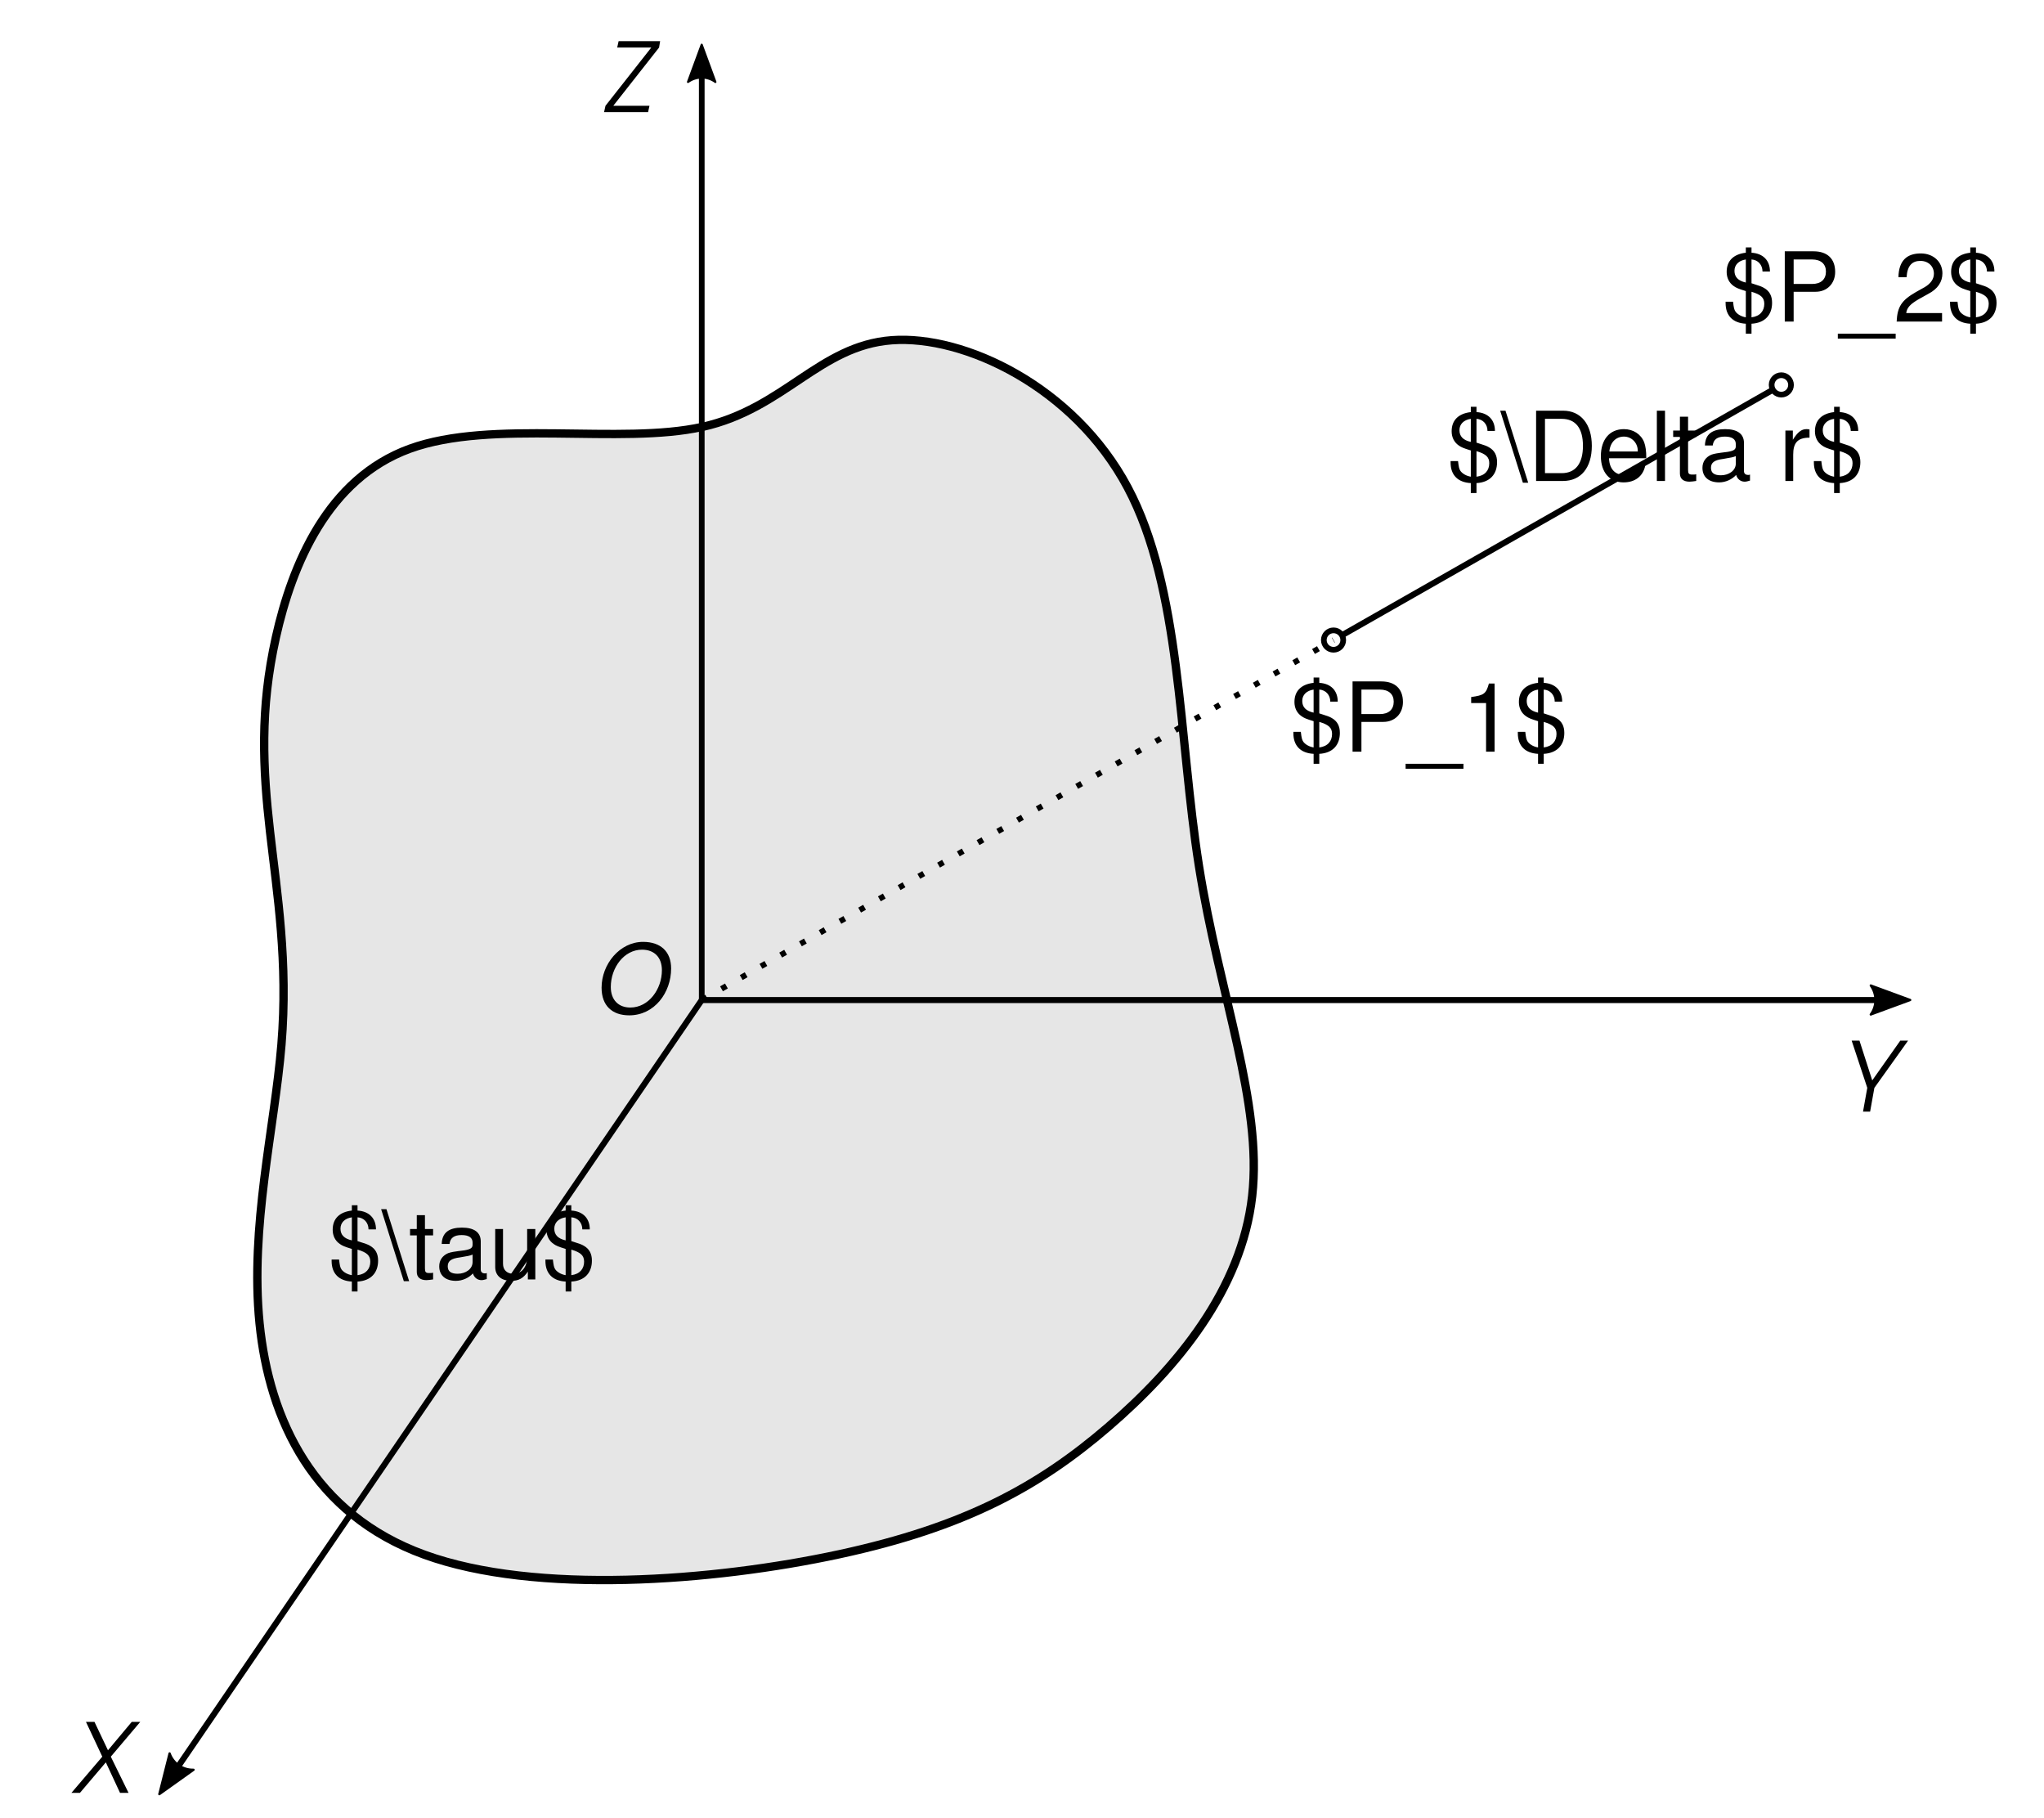
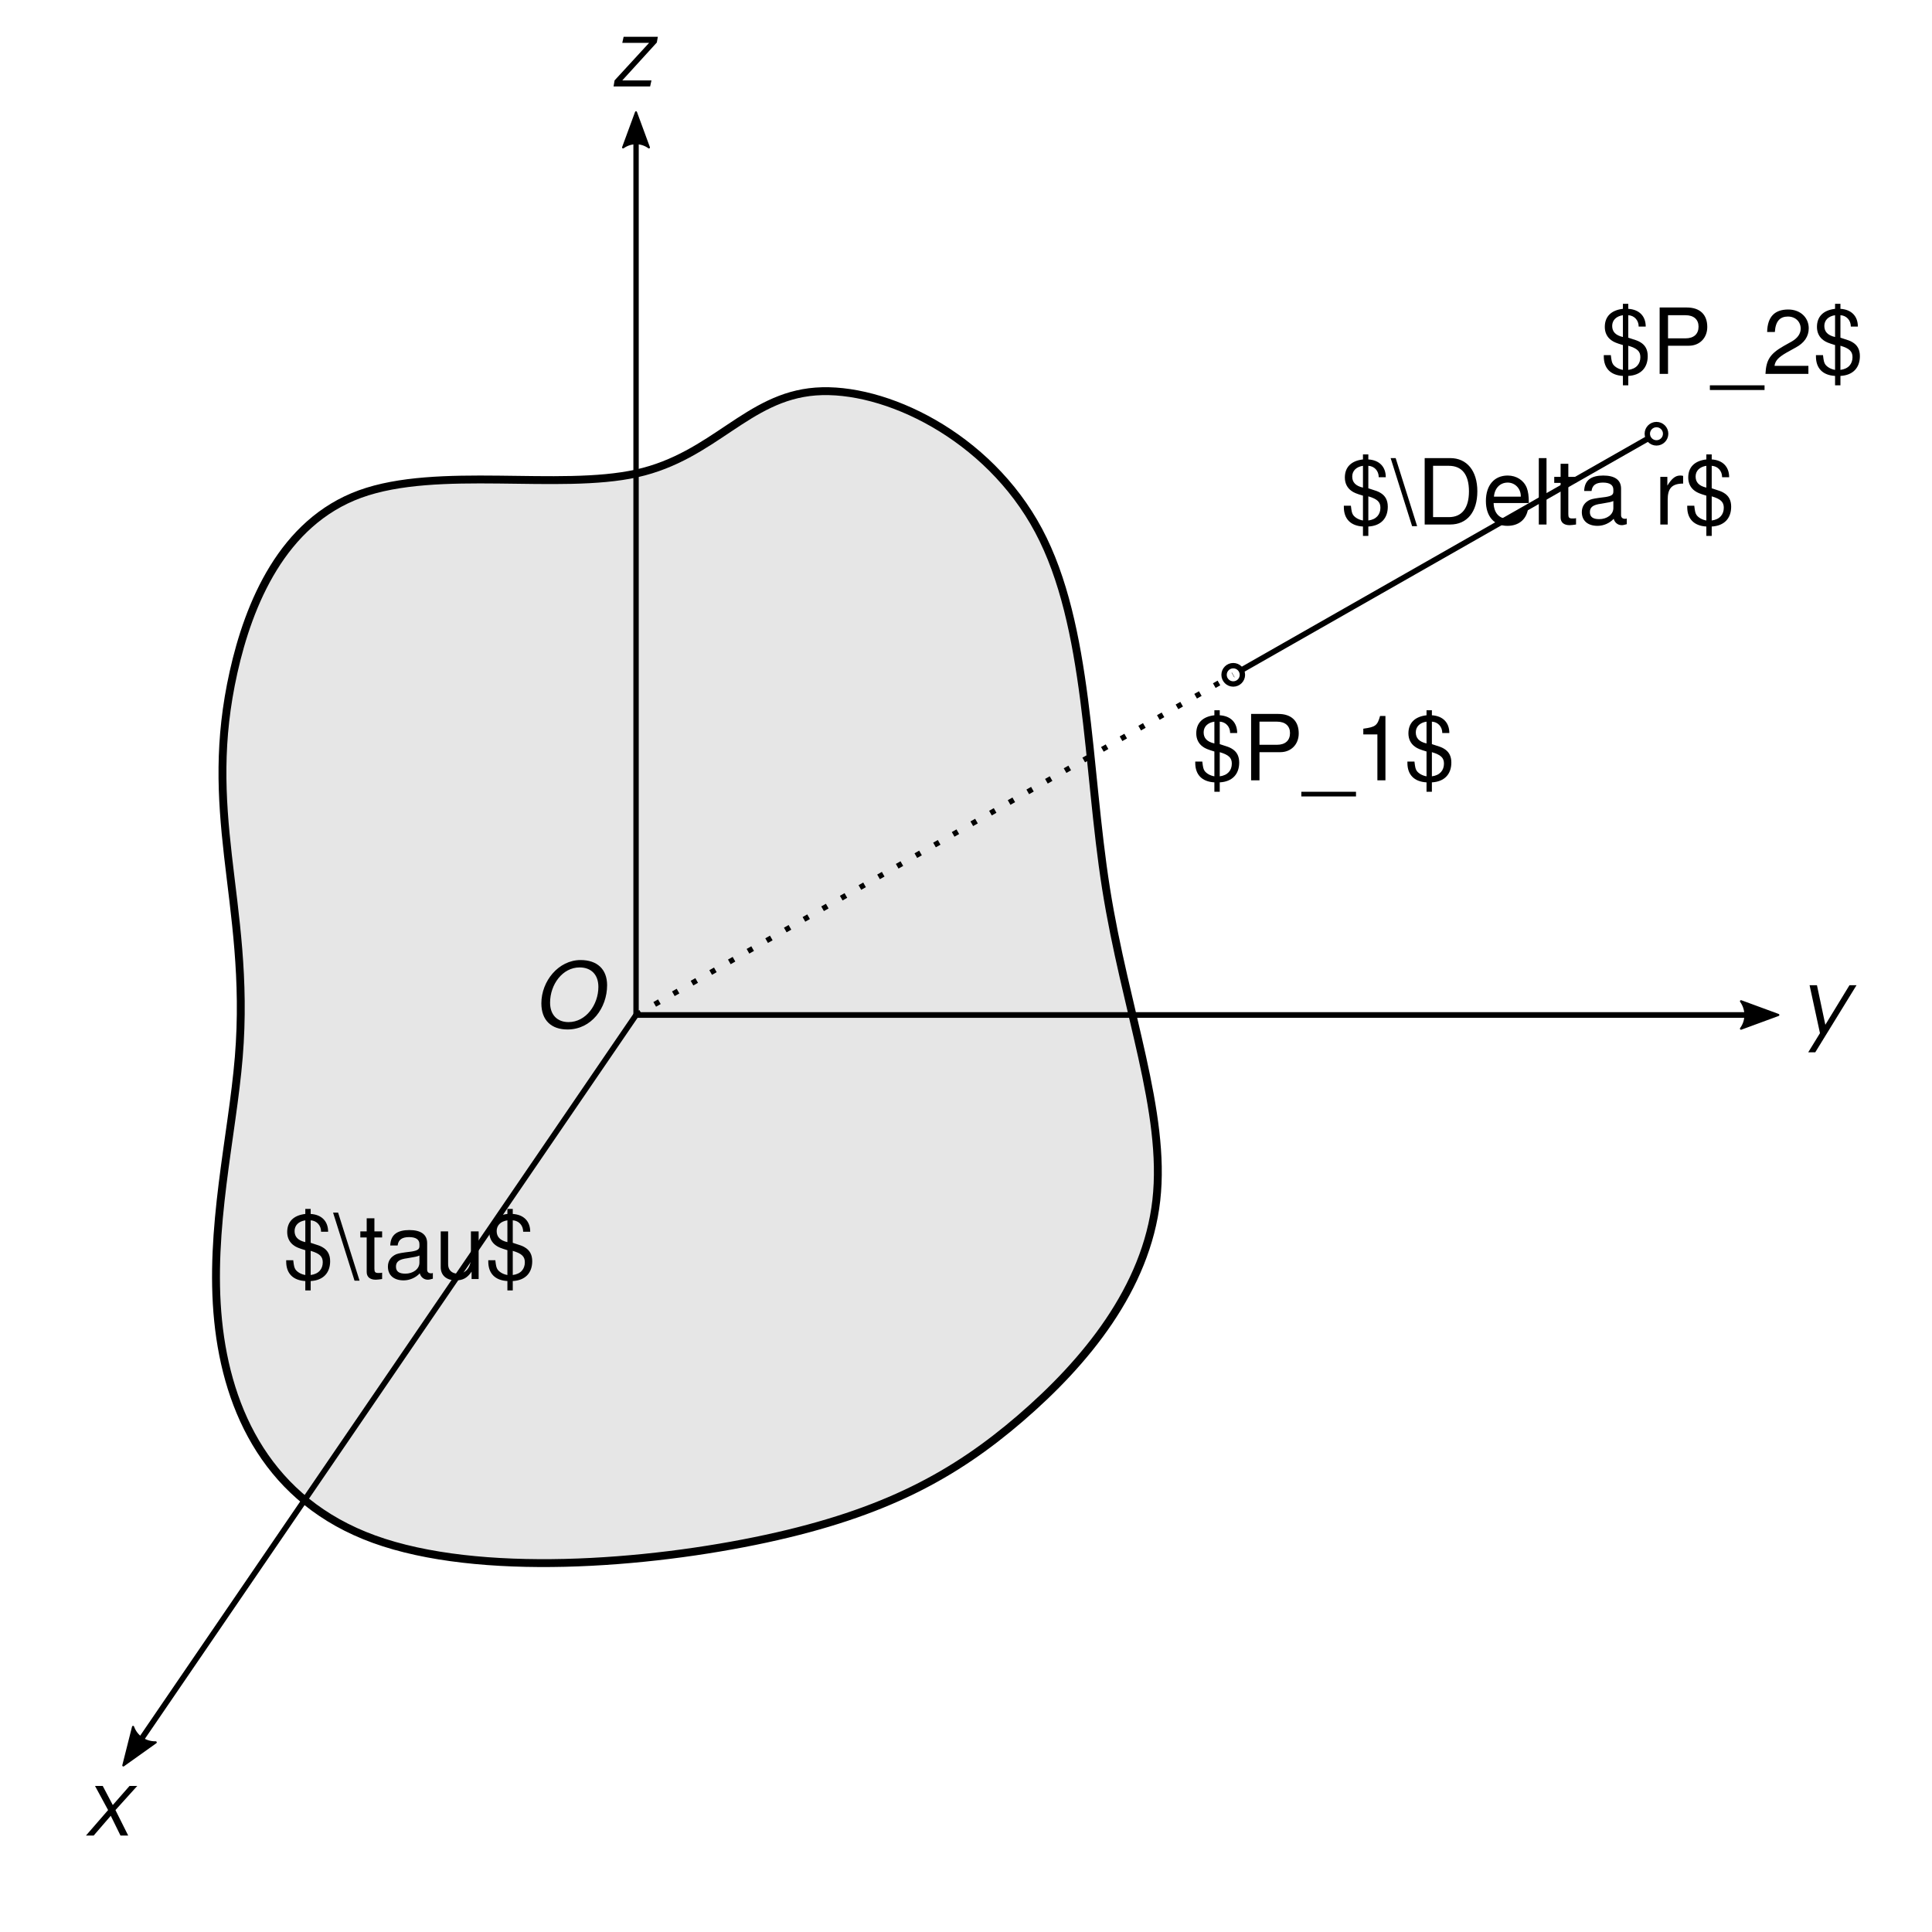
- <svg xmlns="http://www.w3.org/2000/svg" xmlns:ns1="http://www.openswatchbook.org/uri/2009/osb" width="90mm" height="80mm" viewBox="0 0 90 80" version="1.1" id="svg8">
+ <svg xmlns="http://www.w3.org/2000/svg" xmlns:ns1="http://www.openswatchbook.org/uri/2009/osb" width="90mm" height="90mm" viewBox="0 0 90 90" version="1.1" id="svg8">
  <defs id="defs2">
    <marker style="overflow:visible" id="marker1545" refX="0" refY="0" orient="auto">
      <path transform="scale(0.6)" d="M 8.719,4.034 -2.207,0.016 8.719,-4.002 c -1.745,2.372 -1.735,5.617 -6e-7,8.035 z" style="fill:#000000;fill-opacity:1;fill-rule:evenodd;stroke:#000000;stroke-width:0.625;stroke-linejoin:round;stroke-opacity:1" id="path1543" />
    </marker>
    <marker style="overflow:visible" id="marker1361" refX="0" refY="0" orient="auto">
      <path transform="scale(-0.6)" d="M 8.719,4.034 -2.207,0.016 8.719,-4.002 c -1.745,2.372 -1.735,5.617 -6e-7,8.035 z" style="fill:#000000;fill-opacity:1;fill-rule:evenodd;stroke:#000000;stroke-width:0.625;stroke-linejoin:round;stroke-opacity:1" id="path1359" />
    </marker>
    <linearGradient id="linearGradient1205" ns1:paint="solid">
      <stop style="stop-color:#000000;stop-opacity:1;" offset="0" id="stop1203" />
    </linearGradient>
    <marker style="overflow:visible" id="marker3811" refX="0" refY="0" orient="auto">
      <path transform="scale(-0.6)" d="M 8.719,4.034 -2.207,0.016 8.719,-4.002 c -1.745,2.372 -1.735,5.617 -6e-7,8.035 z" style="fill:#000000;fill-opacity:1;fill-rule:evenodd;stroke:#000000;stroke-width:0.625;stroke-linejoin:round;stroke-opacity:1" id="path3809" />
    </marker>
    <marker style="overflow:visible" id="Arrow1Mstart" refX="0" refY="0" orient="auto">
      <path transform="matrix(0.4,0,0,0.4,4,0)" style="fill:#000000;fill-opacity:1;fill-rule:evenodd;stroke:#000000;stroke-width:1pt;stroke-opacity:1" d="M 0,0 5,-5 -12.5,0 5,5 Z" id="path2093" />
    </marker>
    <marker style="overflow:visible" id="marker1847" refX="0" refY="0" orient="auto">
      <path transform="scale(-0.6)" d="M 8.719,4.034 -2.207,0.016 8.719,-4.002 c -1.745,2.372 -1.735,5.617 -6e-7,8.035 z" style="fill:#000000;fill-opacity:1;fill-rule:evenodd;stroke:#000000;stroke-width:0.625;stroke-linejoin:round;stroke-opacity:1" id="path1845" />
    </marker>
    <marker style="overflow:visible" id="Arrow2Mstart" refX="0" refY="0" orient="auto">
      <path transform="scale(0.6)" d="M 8.719,4.034 -2.207,0.016 8.719,-4.002 c -1.745,2.372 -1.735,5.617 -6e-7,8.035 z" style="fill:#000000;fill-opacity:1;fill-rule:evenodd;stroke:#000000;stroke-width:0.625;stroke-linejoin:round;stroke-opacity:1" id="path891" />
    </marker>
    <marker style="overflow:visible" id="marker1347" refX="0" refY="0" orient="auto">
      <path transform="matrix(-0.8,0,0,-0.8,-10,0)" style="fill:#000000;fill-opacity:1;fill-rule:evenodd;stroke:#000000;stroke-width:1pt;stroke-opacity:1" d="M 0,0 5,-5 -12.5,0 5,5 Z" id="path1345" />
    </marker>
    <marker style="overflow:visible" id="marker1259" refX="0" refY="0" orient="auto">
      <path transform="scale(-0.6)" d="M 8.719,4.034 -2.207,0.016 8.719,-4.002 c -1.745,2.372 -1.735,5.617 -6e-7,8.035 z" style="fill:#000000;fill-opacity:1;fill-rule:evenodd;stroke:#000000;stroke-width:0.625;stroke-linejoin:round;stroke-opacity:1" id="path1257" />
    </marker>
    <marker style="overflow:visible" id="Arrow2Mend" refX="0" refY="0" orient="auto">
      <path transform="scale(-0.6)" d="M 8.719,4.034 -2.207,0.016 8.719,-4.002 c -1.745,2.372 -1.735,5.617 -6e-7,8.035 z" style="fill:#000000;fill-opacity:1;fill-rule:evenodd;stroke:#000000;stroke-width:0.625;stroke-linejoin:round;stroke-opacity:1" id="path894" />
    </marker>
    <marker style="overflow:visible" id="Arrow1Mend" refX="0" refY="0" orient="auto">
      <path transform="matrix(-0.4,0,0,-0.4,-4,0)" style="fill:#000000;fill-opacity:1;fill-rule:evenodd;stroke:#000000;stroke-width:1pt;stroke-opacity:1" d="M 0,0 5,-5 -12.5,0 5,5 Z" id="path876" />
    </marker>
    <marker style="overflow:visible" id="Arrow2Lend" refX="0" refY="0" orient="auto">
      <path transform="matrix(-1.1,0,0,-1.1,-1.1,0)" d="M 8.719,4.034 -2.207,0.016 8.719,-4.002 c -1.745,2.372 -1.735,5.617 -6e-7,8.035 z" style="fill:#000000;fill-opacity:1;fill-rule:evenodd;stroke:#000000;stroke-width:0.625;stroke-linejoin:round;stroke-opacity:1" id="path888" />
    </marker>
    <marker style="overflow:visible" id="Arrow1Lend" refX="0" refY="0" orient="auto">
      <path transform="matrix(-0.8,0,0,-0.8,-10,0)" style="fill:#000000;fill-opacity:1;fill-rule:evenodd;stroke:#000000;stroke-width:1pt;stroke-opacity:1" d="M 0,0 5,-5 -12.5,0 5,5 Z" id="path870" />
    </marker>
    <marker style="overflow:visible" id="marker1945-6" refX="0" refY="0" orient="auto">
      <path transform="scale(-0.6)" d="M 8.719,4.034 -2.207,0.016 8.719,-4.002 c -1.745,2.372 -1.735,5.617 -6e-7,8.035 z" style="fill:#000000;fill-opacity:1;fill-rule:evenodd;stroke:#000000;stroke-width:0.625;stroke-linejoin:round;stroke-opacity:1" id="path1943-2" />
    </marker>
    <marker style="overflow:visible" id="marker1945-1" refX="0" refY="0" orient="auto">
      <path transform="scale(-0.6)" d="M 8.719,4.034 -2.207,0.016 8.719,-4.002 c -1.745,2.372 -1.735,5.617 -6e-7,8.035 z" style="fill:#000000;fill-opacity:1;fill-rule:evenodd;stroke:#000000;stroke-width:0.625;stroke-linejoin:round;stroke-opacity:1" id="path1943-0" />
    </marker>
    <marker style="overflow:visible" id="marker1945-0" refX="0" refY="0" orient="auto">
      <path transform="scale(-0.6)" d="M 8.719,4.034 -2.207,0.016 8.719,-4.002 c -1.745,2.372 -1.735,5.617 -6e-7,8.035 z" style="fill:#000000;fill-opacity:1;fill-rule:evenodd;stroke:#000000;stroke-width:0.625;stroke-linejoin:round;stroke-opacity:1" id="path1943-8" />
    </marker>
    <marker style="overflow:visible" id="marker1847-6" refX="0" refY="0" orient="auto">
      <path transform="scale(-0.6)" d="M 8.719,4.034 -2.207,0.016 8.719,-4.002 c -1.745,2.372 -1.735,5.617 -6e-7,8.035 z" style="fill:#000000;fill-opacity:1;fill-rule:evenodd;stroke:#000000;stroke-width:0.625;stroke-linejoin:round;stroke-opacity:1" id="path1845-8" />
    </marker>
    <marker style="overflow:visible" id="marker1847-68" refX="0" refY="0" orient="auto">
      <path transform="scale(-0.6)" d="M 8.719,4.034 -2.207,0.016 8.719,-4.002 c -1.745,2.372 -1.735,5.617 -6e-7,8.035 z" style="fill:#000000;fill-opacity:1;fill-rule:evenodd;stroke:#000000;stroke-width:0.625;stroke-linejoin:round;stroke-opacity:1" id="path1845-5" />
    </marker>
    <marker style="overflow:visible" id="marker1945-3" refX="0" refY="0" orient="auto">
      <path transform="scale(-0.6)" d="M 8.719,4.034 -2.207,0.016 8.719,-4.002 c -1.745,2.372 -1.735,5.617 -6e-7,8.035 z" style="fill:#000000;fill-opacity:1;fill-rule:evenodd;stroke:#000000;stroke-width:0.625;stroke-linejoin:round;stroke-opacity:1" id="path1943-6" />
    </marker>
    <marker style="overflow:visible" id="marker1847-5" refX="0" refY="0" orient="auto">
      <path transform="scale(-0.6)" d="M 8.719,4.034 -2.207,0.016 8.719,-4.002 c -1.745,2.372 -1.735,5.617 -6e-7,8.035 z" style="fill:#000000;fill-opacity:1;fill-rule:evenodd;stroke:#000000;stroke-width:0.625;stroke-linejoin:round;stroke-opacity:1" id="path1845-3" />
    </marker>
    <marker style="overflow:visible" id="marker1847-9" refX="0" refY="0" orient="auto">
      <path transform="scale(-0.6)" d="M 8.719,4.034 -2.207,0.016 8.719,-4.002 c -1.745,2.372 -1.735,5.617 -6e-7,8.035 z" style="fill:#000000;fill-opacity:1;fill-rule:evenodd;stroke:#000000;stroke-width:0.625;stroke-linejoin:round;stroke-opacity:1" id="path1845-2" />
    </marker>
    <marker style="overflow:visible" id="marker4279-6" refX="0" refY="0" orient="auto">
      <path transform="scale(-0.6)" d="M 8.719,4.034 -2.207,0.016 8.719,-4.002 c -1.745,2.372 -1.735,5.617 -6e-7,8.035 z" style="fill:#000000;fill-opacity:1;fill-rule:evenodd;stroke:#000000;stroke-width:0.625;stroke-linejoin:round;stroke-opacity:1" id="path4277-0" />
    </marker>
    <marker style="overflow:visible" id="marker4279-2" refX="0" refY="0" orient="auto">
      <path transform="scale(-0.6)" d="M 8.719,4.034 -2.207,0.016 8.719,-4.002 c -1.745,2.372 -1.735,5.617 -6e-7,8.035 z" style="fill:#000000;fill-opacity:1;fill-rule:evenodd;stroke:#000000;stroke-width:0.625;stroke-linejoin:round;stroke-opacity:1" id="path4277-7" />
    </marker>
    <marker style="overflow:visible" id="marker4279-5" refX="0" refY="0" orient="auto">
      <path transform="scale(-0.6)" d="M 8.719,4.034 -2.207,0.016 8.719,-4.002 c -1.745,2.372 -1.735,5.617 -6e-7,8.035 z" style="fill:#000000;fill-opacity:1;fill-rule:evenodd;stroke:#000000;stroke-width:0.625;stroke-linejoin:round;stroke-opacity:1" id="path4277-04" />
    </marker>
    <marker style="overflow:visible" id="marker1259-3" refX="0" refY="0" orient="auto">
      <path transform="scale(-0.6)" d="M 8.719,4.034 -2.207,0.016 8.719,-4.002 c -1.745,2.372 -1.735,5.617 -6e-7,8.035 z" style="fill:#000000;fill-opacity:1;fill-rule:evenodd;stroke:#000000;stroke-width:0.625;stroke-linejoin:round;stroke-opacity:1" id="path1257-6" />
    </marker>
    <marker style="overflow:visible" id="marker1945" refX="0" refY="0" orient="auto">
      <path transform="scale(-0.6)" d="M 8.719,4.034 -2.207,0.016 8.719,-4.002 c -1.745,2.372 -1.735,5.617 -6e-7,8.035 z" style="fill:#000000;fill-opacity:1;fill-rule:evenodd;stroke:#000000;stroke-width:0.625;stroke-linejoin:round;stroke-opacity:1" id="path1943" />
    </marker>
    <marker style="overflow:visible" id="marker4279-7" refX="0" refY="0" orient="auto">
      <path transform="scale(-0.6)" d="M 8.719,4.034 -2.207,0.016 8.719,-4.002 c -1.745,2.372 -1.735,5.617 -6e-7,8.035 z" style="fill:#000000;fill-opacity:1;fill-rule:evenodd;stroke:#000000;stroke-width:0.625;stroke-linejoin:round;stroke-opacity:1" id="path4277-5" />
    </marker>
  </defs>
  <g id="layer1" style="display:inline;mix-blend-mode:normal">
    <text xml:space="preserve" style="font-style:normal;font-variant:normal;font-weight:normal;font-stretch:normal;font-size:10.583px;line-height:1.25;font-family:Karumbi;-inkscape-font-specification:Karumbi;letter-spacing:0px;word-spacing:0px;fill:#000000;fill-opacity:1;stroke:none;stroke-width:0.265" x="33.116" y="33.907" id="text2175">
      <tspan id="tspan2173" x="33.116" y="33.907" style="stroke-width:0.265" />
    </text>
-     <path style="display:inline;mix-blend-mode:normal;fill:#000000;fill-opacity:0.1;stroke:#000000;stroke-width:0.367px;stroke-linecap:butt;stroke-linejoin:miter;stroke-opacity:1" d="m 12.148,28.053 c -0.712,3.188 -0.574,5.77 -0.26,8.542 0.314,2.772 0.805,5.733 0.504,9.392 -0.3,3.659 -1.391,8.016 -0.963,12.271 0.428,4.255 2.375,8.407 7.265,10.182 4.89,1.775 12.722,1.173 18.264,-0.023 5.542,-1.196 8.793,-2.986 11.836,-5.603 3.043,-2.617 5.878,-6.062 6.341,-10.164 0.463,-4.102 -1.447,-8.86 -2.343,-14.525 -0.896,-5.665 -0.779,-12.237 -3.14,-16.668 -2.36,-4.431 -7.198,-6.719 -10.387,-6.48 -3.189,0.24 -4.727,3.008 -8.331,3.813 -3.605,0.805 -9.275,-0.353 -12.893,0.964 -3.617,1.318 -5.181,5.111 -5.893,8.299 z" id="path2733" />
-     <path style="display:inline;mix-blend-mode:normal;fill:none;stroke:#000000;stroke-width:0.25px;stroke-linecap:butt;stroke-linejoin:miter;stroke-opacity:1;marker-end:url(#marker1259-3)" d="m 30.899,44.022 c 0,0 0,-41.722 0,-41.722" id="path863" />
-     <path style="display:inline;mix-blend-mode:normal;fill:none;stroke:#000000;stroke-width:0.265px;stroke-linecap:butt;stroke-linejoin:miter;stroke-opacity:1;marker-end:url(#marker1945)" d="m 30.899,44.022 c 0,0 -23.688,34.666 -23.688,34.666" id="path1939" />
-     <path style="display:inline;mix-blend-mode:normal;fill:none;stroke:#000000;stroke-width:0.265px;stroke-linecap:butt;stroke-linejoin:miter;stroke-opacity:1;marker-end:url(#marker4279-7)" d="m 30.899,44.022 c 0,0 52.859,0 52.859,0" id="path3577" />
+     <path style="display:inline;mix-blend-mode:normal;fill:#000000;fill-opacity:0.1;stroke:#000000;stroke-width:0.367px;stroke-linecap:butt;stroke-linejoin:miter;stroke-opacity:1" d="m 10.879,31.314 c -0.712,3.188 -0.574,5.77 -0.26,8.542 0.314,2.772 0.805,5.733 0.504,9.392 -0.3,3.659 -1.391,8.016 -0.963,12.271 0.428,4.255 2.375,8.407 7.265,10.182 4.89,1.775 12.722,1.173 18.264,-0.023 5.542,-1.196 8.793,-2.986 11.836,-5.603 3.043,-2.617 5.878,-6.062 6.341,-10.164 0.463,-4.102 -1.447,-8.86 -2.343,-14.525 -0.896,-5.665 -0.779,-12.237 -3.14,-16.668 -2.36,-4.431 -7.198,-6.719 -10.387,-6.48 -3.189,0.24 -4.727,3.008 -8.331,3.813 -3.605,0.805 -9.275,-0.353 -12.893,0.964 -3.617,1.318 -5.181,5.111 -5.893,8.299 z" id="path2733" />
+     <path style="display:inline;mix-blend-mode:normal;fill:none;stroke:#000000;stroke-width:0.25px;stroke-linecap:butt;stroke-linejoin:miter;stroke-opacity:1;marker-end:url(#marker1259-3)" d="m 29.63,47.283 c 0,0 0,-41.722 0,-41.722" id="path863" />
+     <path style="display:inline;mix-blend-mode:normal;fill:none;stroke:#000000;stroke-width:0.265px;stroke-linecap:butt;stroke-linejoin:miter;stroke-opacity:1;marker-end:url(#marker1945)" d="m 29.63,47.283 c 0,0 -23.688,34.666 -23.688,34.666" id="path1939" />
+     <path style="display:inline;mix-blend-mode:normal;fill:none;stroke:#000000;stroke-width:0.265px;stroke-linecap:butt;stroke-linejoin:miter;stroke-opacity:1;marker-end:url(#marker4279-7)" d="m 29.63,47.283 c 0,0 52.859,0 52.859,0" id="path3577" />
  </g>
  <g id="layer3" style="display:inline">
-     <path style="display:inline;mix-blend-mode:normal;fill:none;stroke:#000000;stroke-width:0.25;stroke-linecap:butt;stroke-linejoin:miter;stroke-miterlimit:4;stroke-dasharray:0.25, 0.75;stroke-dashoffset:0;stroke-opacity:1" d="m 30.899,44.022 c 0,0 27.818,-15.847 27.818,-15.847" id="path863-1-3" />
+     <path style="display:inline;mix-blend-mode:normal;fill:none;stroke:#000000;stroke-width:0.25;stroke-linecap:butt;stroke-linejoin:miter;stroke-miterlimit:4;stroke-dasharray:0.25, 0.75;stroke-dashoffset:0;stroke-opacity:1" d="m 29.63,47.283 c 0,0 27.818,-15.847 27.818,-15.847" id="path863-1-3" />
  </g>
  <g id="layer2" style="display:inline">
-     <ellipse style="display:inline;mix-blend-mode:normal;fill:none;fill-opacity:1;stroke:#000000;stroke-width:0.25;stroke-linecap:round;stroke-linejoin:round;stroke-miterlimit:4;stroke-dasharray:none;stroke-opacity:1;paint-order:stroke fill markers" id="path2037-5" cx="58.717" cy="28.175" rx="0.427" ry="0.427" />
-     <text xml:space="preserve" style="font-style:normal;font-variant:normal;font-weight:normal;font-stretch:normal;font-size:4.233px;line-height:1.25;font-family:'TeX Gyre Heros';-inkscape-font-specification:'TeX Gyre Heros';font-variant-ligatures:normal;font-variant-caps:normal;font-variant-numeric:normal;font-variant-east-asian:normal;letter-spacing:0px;word-spacing:0px;display:inline;mix-blend-mode:normal;fill:#000000;fill-opacity:1;stroke:none;stroke-width:0.265" x="56.808" y="33.09" id="text2041-6">
-       <tspan id="tspan2071-2" x="56.808" y="33.09" style="font-style:normal;font-variant:normal;font-weight:normal;font-stretch:normal;font-size:4.233px;font-family:'TeX Gyre Heros';-inkscape-font-specification:'TeX Gyre Heros';font-variant-ligatures:normal;font-variant-caps:normal;font-variant-numeric:normal;font-variant-east-asian:normal">$P_1$<tspan style="font-style:normal;font-variant:normal;font-weight:normal;font-stretch:normal;font-family:'TeX Gyre Heros';-inkscape-font-specification:'TeX Gyre Heros'" id="tspan3004-9" />
+     <ellipse style="display:inline;mix-blend-mode:normal;fill:none;fill-opacity:1;stroke:#000000;stroke-width:0.25;stroke-linecap:round;stroke-linejoin:round;stroke-miterlimit:4;stroke-dasharray:none;stroke-opacity:1;paint-order:stroke fill markers" id="path2037-5" cx="57.449" cy="31.436" rx="0.427" ry="0.427" />
+     <text xml:space="preserve" style="font-style:normal;font-variant:normal;font-weight:normal;font-stretch:normal;font-size:4.233px;line-height:1.25;font-family:'TeX Gyre Heros';-inkscape-font-specification:'TeX Gyre Heros';font-variant-ligatures:normal;font-variant-caps:normal;font-variant-numeric:normal;font-variant-east-asian:normal;letter-spacing:0px;word-spacing:0px;display:inline;mix-blend-mode:normal;fill:#000000;fill-opacity:1;stroke:none;stroke-width:0.265" x="55.539" y="36.351" id="text2041-6">
+       <tspan id="tspan2071-2" x="55.539" y="36.351" style="font-style:normal;font-variant:normal;font-weight:normal;font-stretch:normal;font-size:4.233px;font-family:'TeX Gyre Heros';-inkscape-font-specification:'TeX Gyre Heros';font-variant-ligatures:normal;font-variant-caps:normal;font-variant-numeric:normal;font-variant-east-asian:normal">$P_1$<tspan style="font-style:normal;font-variant:normal;font-weight:normal;font-stretch:normal;font-family:'TeX Gyre Heros';-inkscape-font-specification:'TeX Gyre Heros'" id="tspan3004-9" />
      </tspan>
    </text>
-     <text xml:space="preserve" style="font-style:italic;font-variant:normal;font-weight:normal;font-stretch:normal;font-size:4.233px;line-height:1.25;font-family:'TeX Gyre Heros';-inkscape-font-specification:'TeX Gyre Heros, Italic';font-variant-ligatures:normal;font-variant-caps:normal;font-variant-numeric:normal;font-variant-east-asian:normal;letter-spacing:0px;word-spacing:0px;display:inline;mix-blend-mode:normal;stroke-width:0.265" x="26.253" y="44.619" id="text2179">
-       <tspan x="26.253" y="44.619" style="font-style:italic;font-variant:normal;font-weight:normal;font-stretch:normal;font-size:4.233px;font-family:'TeX Gyre Heros';-inkscape-font-specification:'TeX Gyre Heros, Italic';font-variant-ligatures:normal;font-variant-caps:normal;font-variant-numeric:normal;font-variant-east-asian:normal;stroke-width:0.265" id="tspan2181">O</tspan>
+     <text xml:space="preserve" style="font-style:italic;font-variant:normal;font-weight:normal;font-stretch:normal;font-size:4.233px;line-height:1.25;font-family:'TeX Gyre Heros';-inkscape-font-specification:'TeX Gyre Heros, Italic';font-variant-ligatures:normal;font-variant-caps:normal;font-variant-numeric:normal;font-variant-east-asian:normal;letter-spacing:0px;word-spacing:0px;display:inline;mix-blend-mode:normal;stroke-width:0.265" x="24.984" y="47.88" id="text2179">
+       <tspan x="24.984" y="47.88" style="font-style:italic;font-variant:normal;font-weight:normal;font-stretch:normal;font-size:4.233px;font-family:'TeX Gyre Heros';-inkscape-font-specification:'TeX Gyre Heros, Italic';font-variant-ligatures:normal;font-variant-caps:normal;font-variant-numeric:normal;font-variant-east-asian:normal;stroke-width:0.265" id="tspan2181">O</tspan>
    </text>
-     <text xml:space="preserve" style="font-size:4.233px;line-height:1.25;font-family:'TeX Gyre Adventor';-inkscape-font-specification:'TeX Gyre Adventor, Normal';letter-spacing:0px;word-spacing:0px;display:inline;stroke-width:0.265" x="3.239" y="78.922" id="text3661">
-       <tspan id="tspan3659" x="3.239" y="78.922" style="font-style:italic;font-variant:normal;font-weight:normal;font-stretch:normal;font-family:'TeX Gyre Adventor';-inkscape-font-specification:'TeX Gyre Adventor Italic';stroke-width:0.265">X</tspan>
+     <text xml:space="preserve" style="font-size:4.233px;line-height:1.25;font-family:'TeX Gyre Adventor';-inkscape-font-specification:'TeX Gyre Adventor, Normal';letter-spacing:0px;word-spacing:0px;display:inline;stroke-width:0.265" x="4.099" y="85.509" id="text3661">
+       <tspan id="tspan3659" x="4.099" y="85.509" style="font-style:italic;font-variant:normal;font-weight:normal;font-stretch:normal;font-family:'TeX Gyre Adventor';-inkscape-font-specification:'TeX Gyre Adventor Italic';stroke-width:0.265">x</tspan>
    </text>
-     <text xml:space="preserve" style="font-size:4.233px;line-height:1.25;font-family:'TeX Gyre Adventor';-inkscape-font-specification:'TeX Gyre Adventor, Normal';letter-spacing:0px;word-spacing:0px;display:inline;stroke-width:0.265" x="26.662" y="4.938" id="text3669">
-       <tspan id="tspan3667" x="26.662" y="4.938" style="font-style:italic;font-variant:normal;font-weight:normal;font-stretch:normal;font-family:'TeX Gyre Adventor';-inkscape-font-specification:'TeX Gyre Adventor Italic';stroke-width:0.265">Z</tspan>
+     <text xml:space="preserve" style="font-size:4.233px;line-height:1.25;font-family:'TeX Gyre Adventor';-inkscape-font-specification:'TeX Gyre Adventor, Normal';letter-spacing:0px;word-spacing:0px;display:inline;stroke-width:0.265" x="28.659" y="4.029" id="text3669">
+       <tspan id="tspan3667" x="28.659" y="4.029" style="font-style:italic;font-variant:normal;font-weight:normal;font-stretch:normal;font-family:'TeX Gyre Adventor';-inkscape-font-specification:'TeX Gyre Adventor Italic';stroke-width:0.265">z</tspan>
    </text>
-     <text xml:space="preserve" style="font-size:4.233px;line-height:1.25;font-family:'TeX Gyre Adventor';-inkscape-font-specification:'TeX Gyre Adventor, Normal';letter-spacing:0px;word-spacing:0px;display:inline;stroke-width:0.265" x="81.064" y="48.932" id="text3665">
-       <tspan id="tspan3663" x="81.064" y="48.932" style="font-style:italic;font-variant:normal;font-weight:normal;font-stretch:normal;font-family:'TeX Gyre Adventor';-inkscape-font-specification:'TeX Gyre Adventor Italic';stroke-width:0.265">Y</tspan>
+     <text xml:space="preserve" style="font-size:4.233px;line-height:1.25;font-family:'TeX Gyre Adventor';-inkscape-font-specification:'TeX Gyre Adventor, Normal';letter-spacing:0px;word-spacing:0px;display:inline;stroke-width:0.265" x="83.954" y="48.207" id="text3665">
+       <tspan id="tspan3663" x="83.954" y="48.207" style="font-style:italic;font-variant:normal;font-weight:normal;font-stretch:normal;font-family:'TeX Gyre Adventor';-inkscape-font-specification:'TeX Gyre Adventor Italic';stroke-width:0.265">y</tspan>
    </text>
-     <text xml:space="preserve" style="font-style:normal;font-variant:normal;font-weight:normal;font-stretch:normal;font-size:4.233px;line-height:1.25;font-family:'TeX Gyre Heros';-inkscape-font-specification:'TeX Gyre Heros';font-variant-ligatures:normal;font-variant-caps:normal;font-variant-numeric:normal;font-variant-east-asian:normal;letter-spacing:0px;word-spacing:0px;display:inline;mix-blend-mode:normal;fill:#000000;fill-opacity:1;stroke:none;stroke-width:0.265" x="14.46" y="56.322" id="text2041-8">
-       <tspan id="tspan5241" x="14.46" y="56.322">$\tau$</tspan>
+     <text xml:space="preserve" style="font-style:normal;font-variant:normal;font-weight:normal;font-stretch:normal;font-size:4.233px;line-height:1.25;font-family:'TeX Gyre Heros';-inkscape-font-specification:'TeX Gyre Heros';font-variant-ligatures:normal;font-variant-caps:normal;font-variant-numeric:normal;font-variant-east-asian:normal;letter-spacing:0px;word-spacing:0px;display:inline;mix-blend-mode:normal;fill:#000000;fill-opacity:1;stroke:none;stroke-width:0.265" x="13.191" y="59.583" id="text2041-8">
+       <tspan id="tspan5241" x="13.191" y="59.583">$\tau$</tspan>
    </text>
-     <ellipse style="display:inline;mix-blend-mode:normal;fill:none;fill-opacity:1;stroke:#000000;stroke-width:0.25;stroke-linecap:round;stroke-linejoin:round;stroke-miterlimit:4;stroke-dasharray:none;stroke-opacity:1;paint-order:stroke fill markers" id="path2037-5-3" cx="78.434" cy="16.944" rx="0.427" ry="0.427" />
-     <text xml:space="preserve" style="font-style:normal;font-variant:normal;font-weight:normal;font-stretch:normal;font-size:4.233px;line-height:1.25;font-family:'TeX Gyre Heros';-inkscape-font-specification:'TeX Gyre Heros';font-variant-ligatures:normal;font-variant-caps:normal;font-variant-numeric:normal;font-variant-east-asian:normal;letter-spacing:0px;word-spacing:0px;display:inline;mix-blend-mode:normal;fill:#000000;fill-opacity:1;stroke:none;stroke-width:0.265" x="75.84" y="14.157" id="text2041-6-6">
-       <tspan id="tspan2071-2-7" x="75.84" y="14.157" style="font-style:normal;font-variant:normal;font-weight:normal;font-stretch:normal;font-size:4.233px;font-family:'TeX Gyre Heros';-inkscape-font-specification:'TeX Gyre Heros';font-variant-ligatures:normal;font-variant-caps:normal;font-variant-numeric:normal;font-variant-east-asian:normal">$P_2$</tspan>
+     <ellipse style="display:inline;mix-blend-mode:normal;fill:none;fill-opacity:1;stroke:#000000;stroke-width:0.25;stroke-linecap:round;stroke-linejoin:round;stroke-miterlimit:4;stroke-dasharray:none;stroke-opacity:1;paint-order:stroke fill markers" id="path2037-5-3" cx="77.165" cy="20.205" rx="0.427" ry="0.427" />
+     <text xml:space="preserve" style="font-style:normal;font-variant:normal;font-weight:normal;font-stretch:normal;font-size:4.233px;line-height:1.25;font-family:'TeX Gyre Heros';-inkscape-font-specification:'TeX Gyre Heros';font-variant-ligatures:normal;font-variant-caps:normal;font-variant-numeric:normal;font-variant-east-asian:normal;letter-spacing:0px;word-spacing:0px;display:inline;mix-blend-mode:normal;fill:#000000;fill-opacity:1;stroke:none;stroke-width:0.265" x="74.571" y="17.418" id="text2041-6-6">
+       <tspan id="tspan2071-2-7" x="74.571" y="17.418" style="font-style:normal;font-variant:normal;font-weight:normal;font-stretch:normal;font-size:4.233px;font-family:'TeX Gyre Heros';-inkscape-font-specification:'TeX Gyre Heros';font-variant-ligatures:normal;font-variant-caps:normal;font-variant-numeric:normal;font-variant-east-asian:normal">$P_2$</tspan>
    </text>
-     <path style="fill:none;stroke:#000000;stroke-width:0.265px;stroke-linecap:butt;stroke-linejoin:miter;stroke-opacity:1" d="m 59.089,27.964 c 0,0 18.974,-10.808 18.974,-10.808" id="path1203" />
-     <text xml:space="preserve" style="font-style:italic;font-variant:normal;font-weight:normal;font-stretch:normal;font-size:4.233px;line-height:1.25;font-family:'TeX Gyre Heros';-inkscape-font-specification:'TeX Gyre Heros, Italic';font-variant-ligatures:normal;font-variant-caps:normal;font-variant-numeric:normal;font-variant-east-asian:normal;letter-spacing:0px;word-spacing:0px;display:inline;mix-blend-mode:normal;fill:#000000;fill-opacity:1;stroke:none;stroke-width:0.265" x="63.73" y="21.172" id="text2041-89-8-7-9-5-2">
-       <tspan id="tspan2071-5-1-9-8-6-9" x="63.73" y="21.172" style="font-style:normal;font-variant:normal;font-weight:normal;font-stretch:normal;font-size:4.233px;font-family:'TeX Gyre Heros';-inkscape-font-specification:'TeX Gyre Heros';font-variant-ligatures:normal;font-variant-caps:normal;font-variant-numeric:normal;font-variant-east-asian:normal">$\Delta r$</tspan>
+     <path style="fill:none;stroke:#000000;stroke-width:0.265px;stroke-linecap:butt;stroke-linejoin:miter;stroke-opacity:1" d="m 57.82,31.224 c 0,0 18.974,-10.808 18.974,-10.808" id="path1203" />
+     <text xml:space="preserve" style="font-style:italic;font-variant:normal;font-weight:normal;font-stretch:normal;font-size:4.233px;line-height:1.25;font-family:'TeX Gyre Heros';-inkscape-font-specification:'TeX Gyre Heros, Italic';font-variant-ligatures:normal;font-variant-caps:normal;font-variant-numeric:normal;font-variant-east-asian:normal;letter-spacing:0px;word-spacing:0px;display:inline;mix-blend-mode:normal;fill:#000000;fill-opacity:1;stroke:none;stroke-width:0.265" x="62.461" y="24.433" id="text2041-89-8-7-9-5-2">
+       <tspan id="tspan2071-5-1-9-8-6-9" x="62.461" y="24.433" style="font-style:normal;font-variant:normal;font-weight:normal;font-stretch:normal;font-size:4.233px;font-family:'TeX Gyre Heros';-inkscape-font-specification:'TeX Gyre Heros';font-variant-ligatures:normal;font-variant-caps:normal;font-variant-numeric:normal;font-variant-east-asian:normal">$\Delta r$</tspan>
    </text>
  </g>
</svg>
